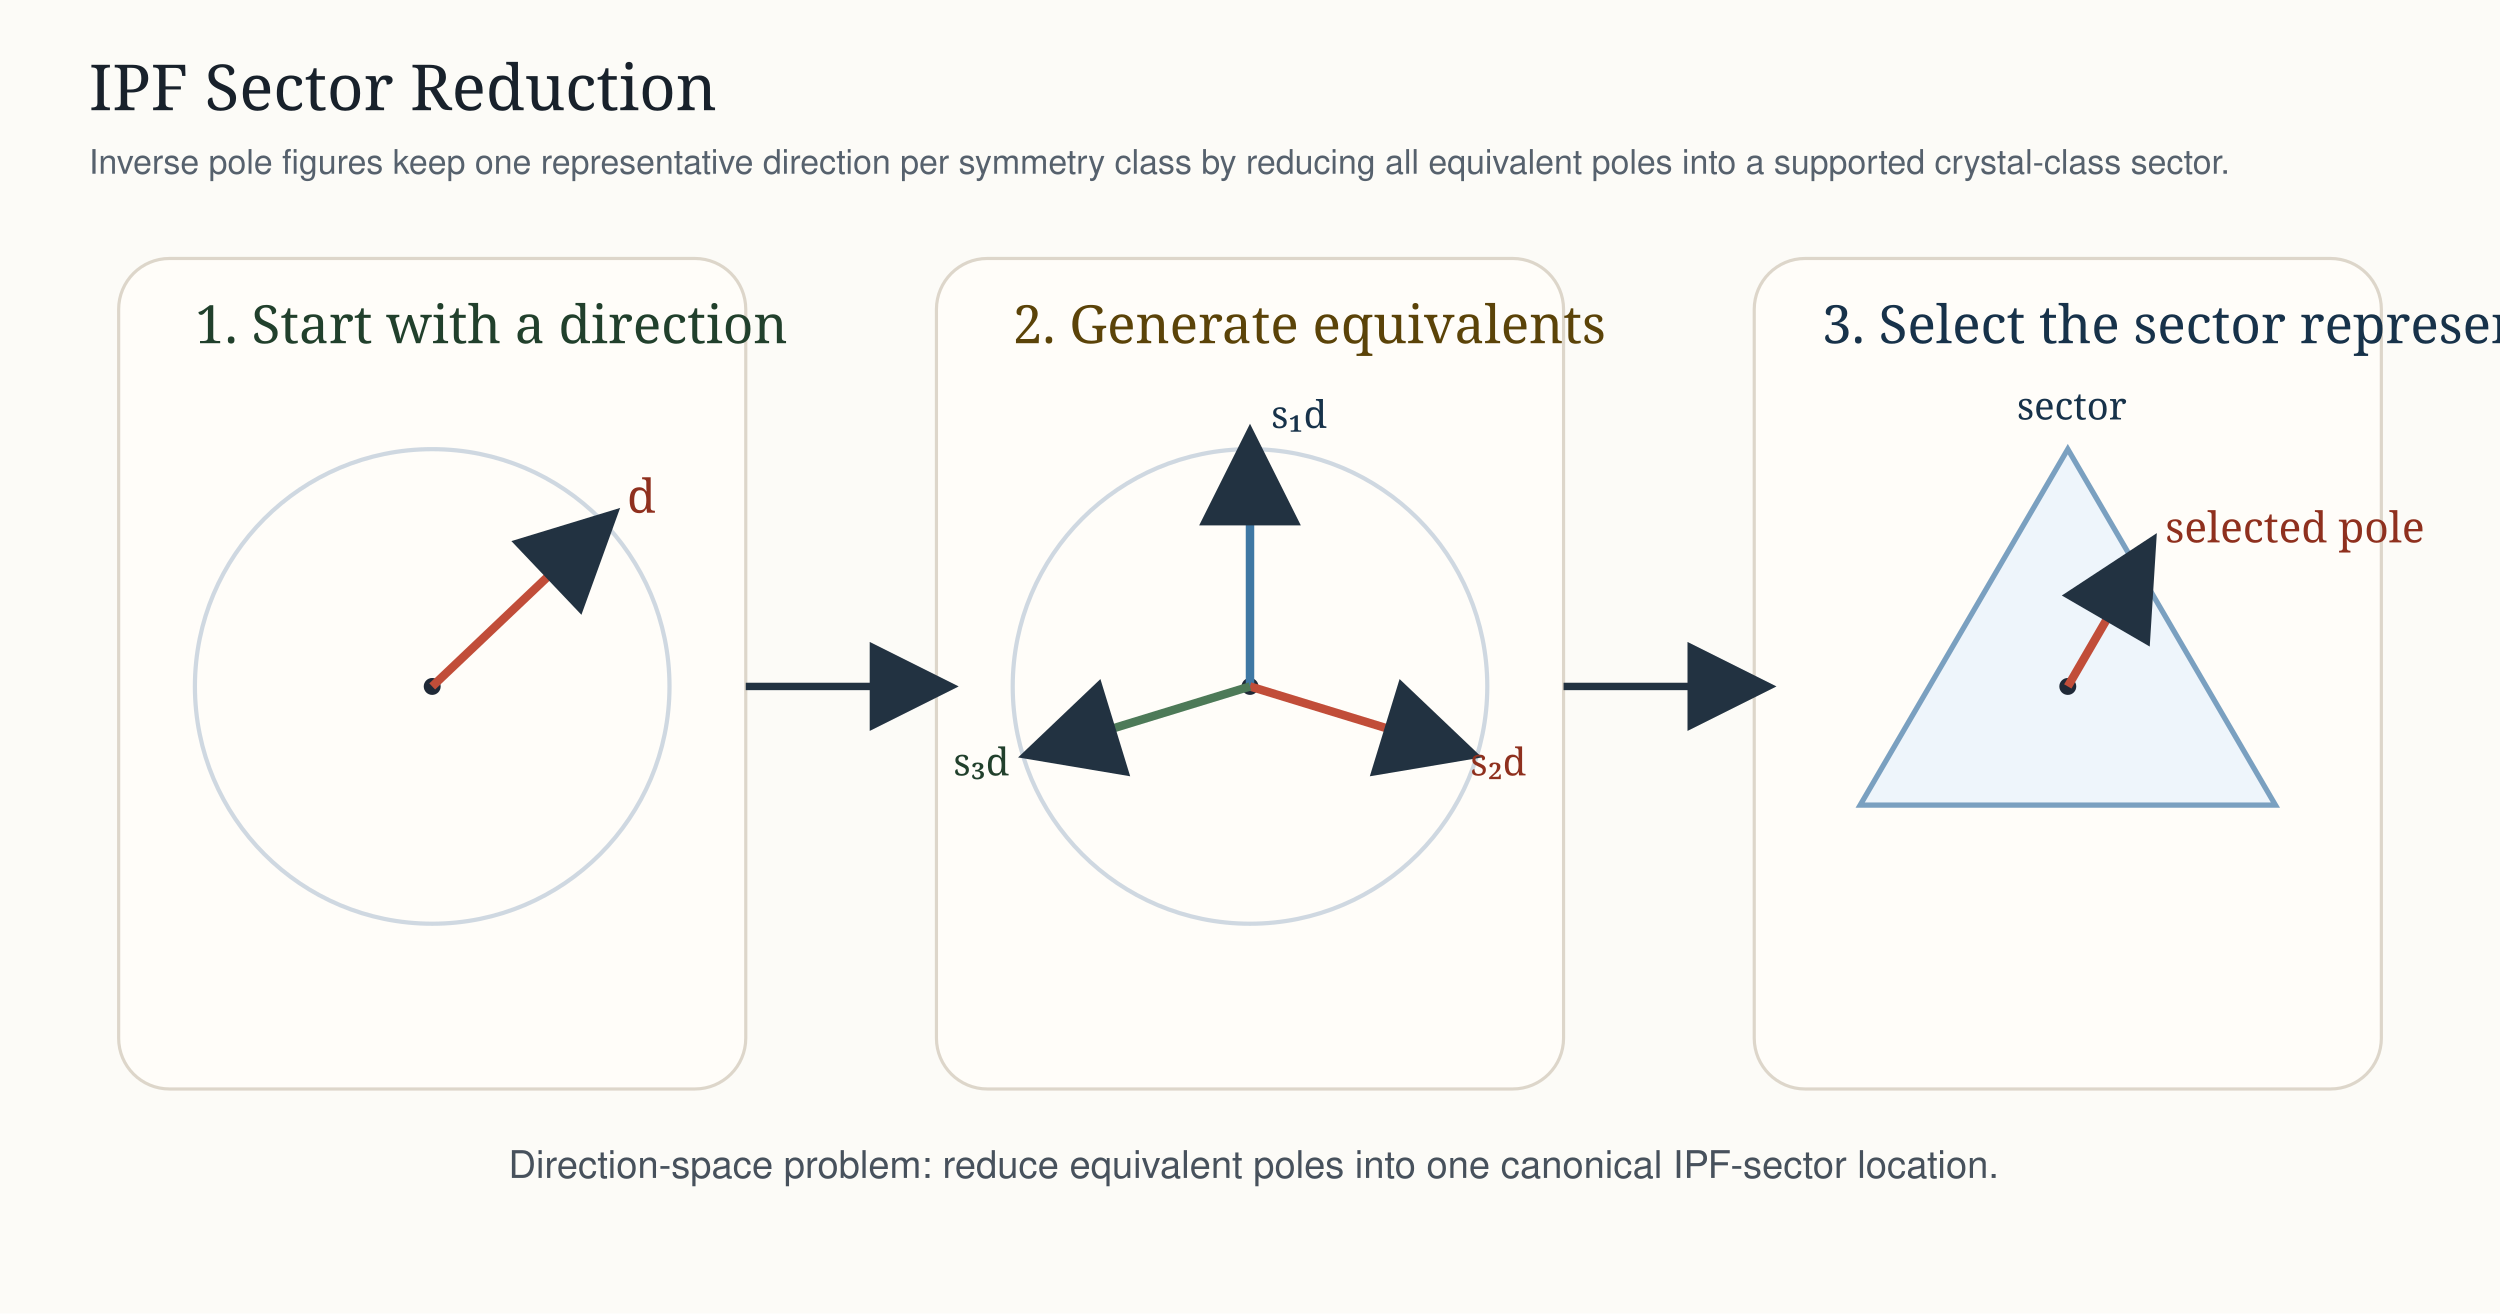
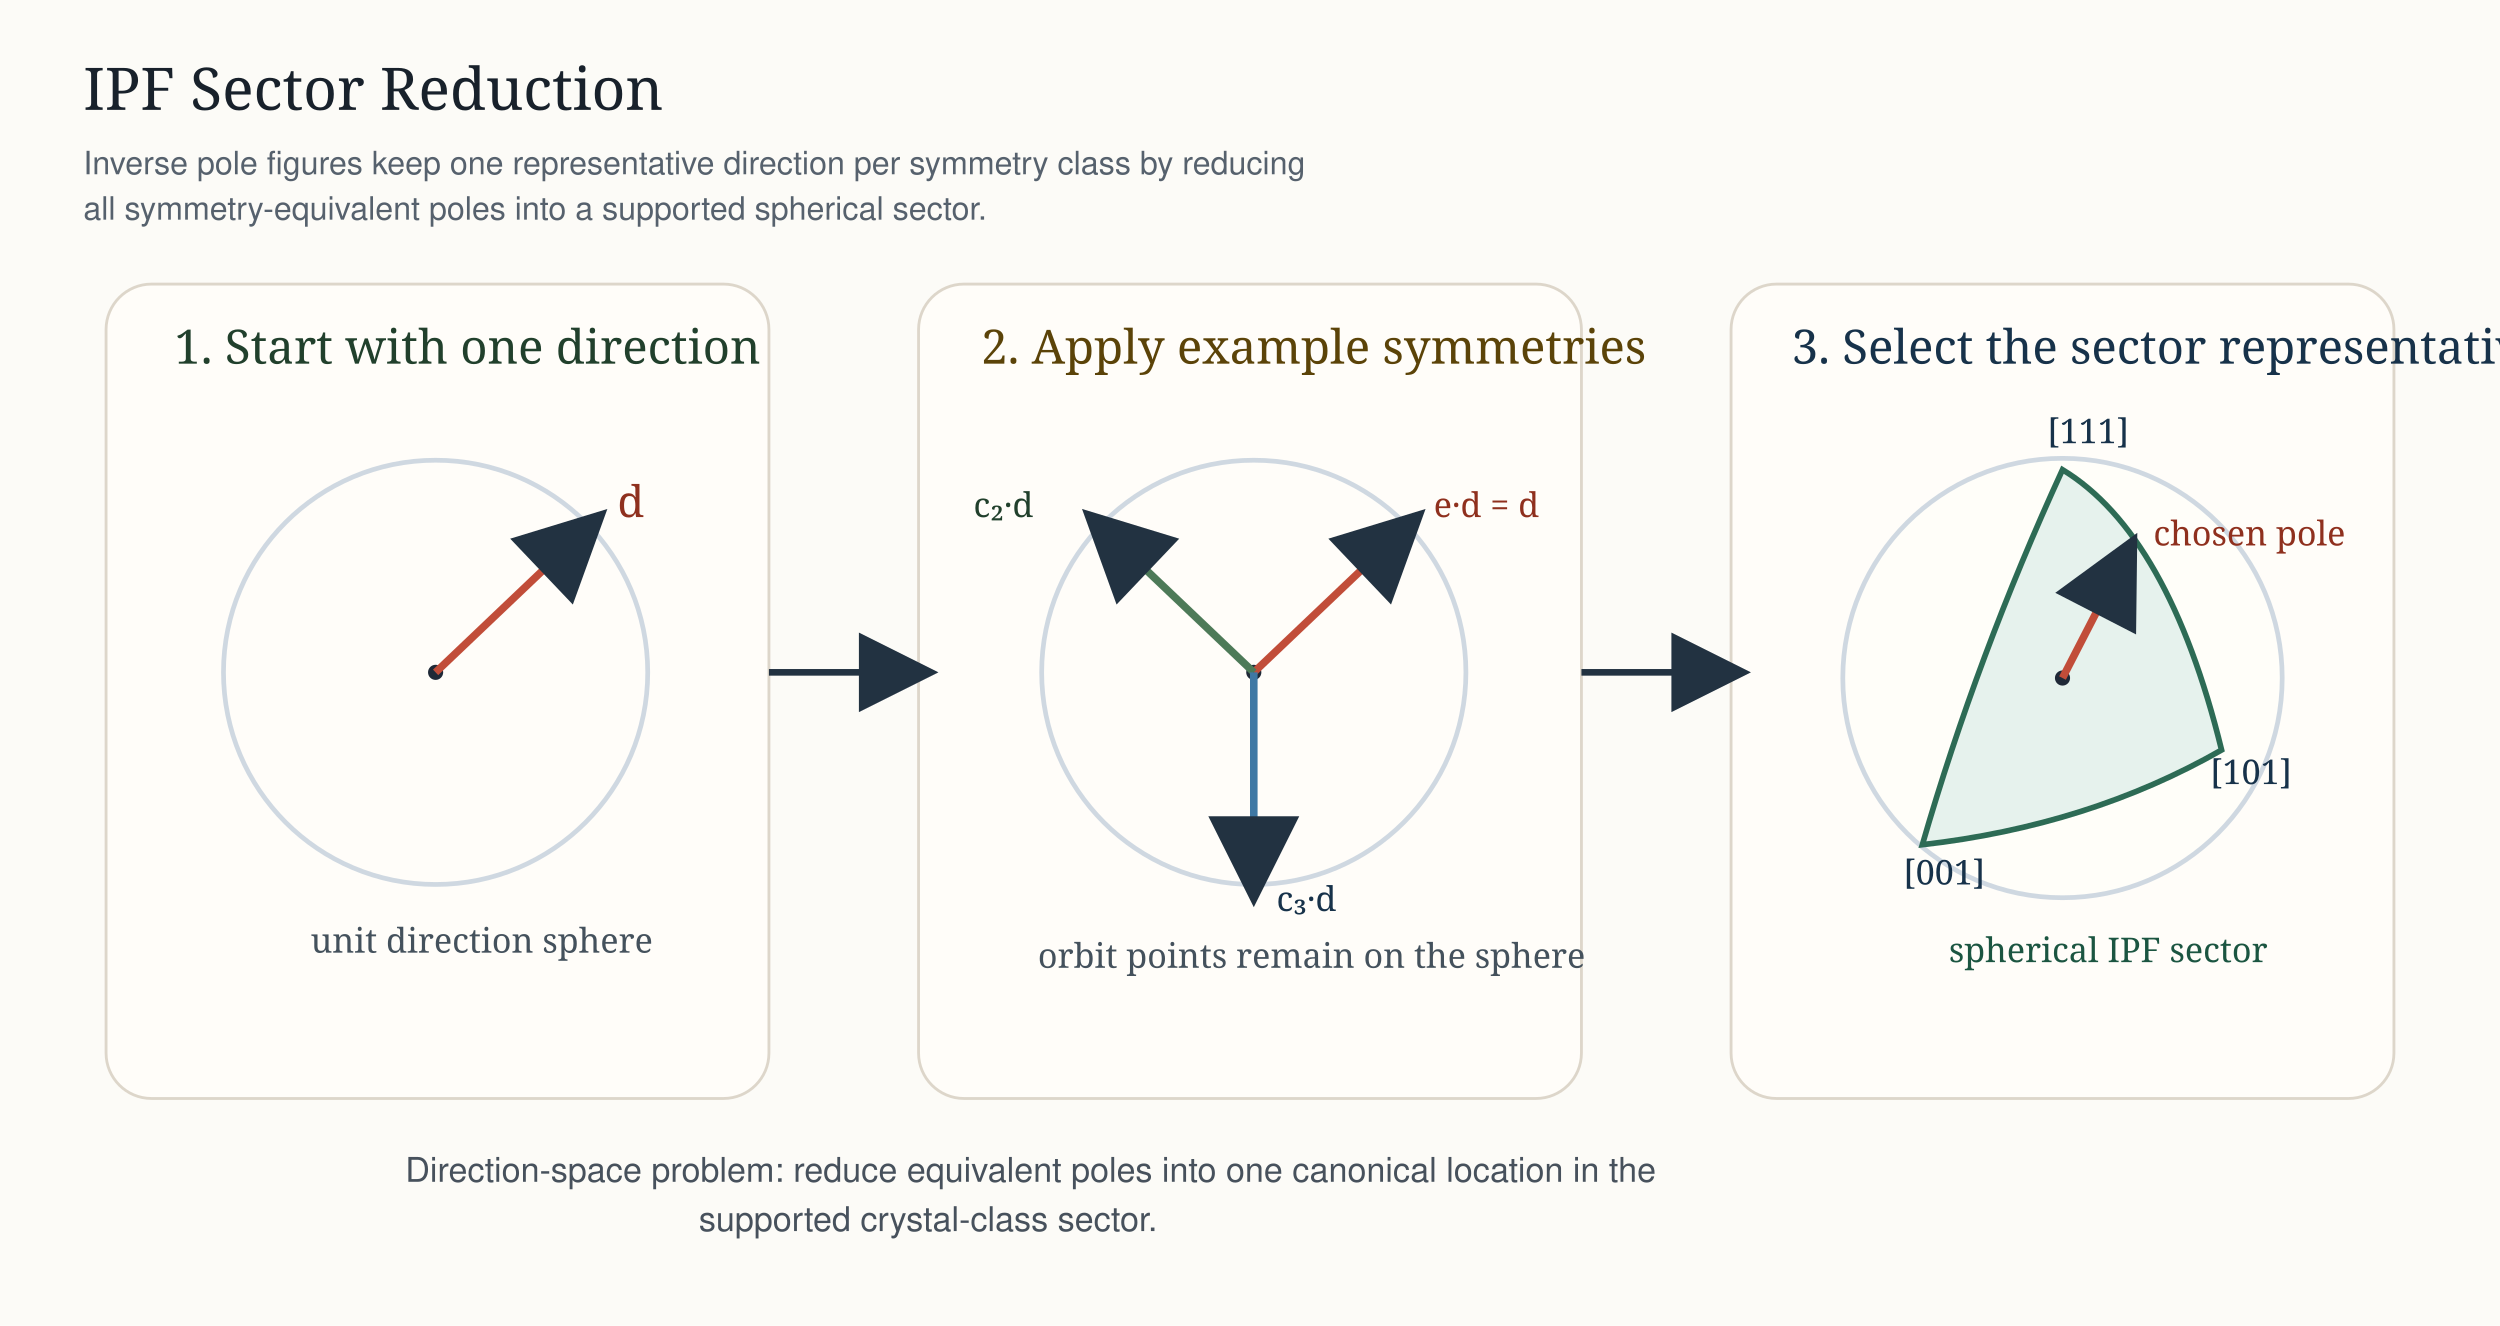
- <svg xmlns="http://www.w3.org/2000/svg" width="1180" height="620" viewBox="0 0 1180 620">
+ <svg xmlns="http://www.w3.org/2000/svg" width="1320" height="700" viewBox="0 0 1320 700">
  <defs>
    <marker id="arrow" markerWidth="12" markerHeight="12" refX="9" refY="6" orient="auto">
      <path d="M0,0 L12,6 L0,12 z" fill="#223241" />
    </marker>
  </defs>
-   <rect width="1180" height="620" fill="#fcfbf7" />
-   <text x="42" y="52" font-size="30" font-family="Georgia, serif" fill="#18212b">IPF Sector Reduction</text>
-   <text x="42" y="82" font-size="16" font-family="Helvetica, Arial, sans-serif" fill="#56616d">
-     Inverse pole figures keep one representative direction per symmetry class by reducing all equivalent poles into a supported crystal-class sector.
+   <rect width="1320" height="700" fill="#fcfbf7" />
+   <text x="44" y="58" font-size="31" font-family="Georgia, serif" fill="#18212b">IPF Sector Reduction</text>
+   <text x="44" y="92" font-size="17" font-family="Helvetica, Arial, sans-serif" fill="#56616d">
+     Inverse pole figures keep one representative direction per symmetry class by reducing
  </text>
-   <rect x="56" y="122" width="296" height="392" rx="24" fill="#fffdf9" stroke="#ddd6ca" stroke-width="1.5" />
-   <rect x="442" y="122" width="296" height="392" rx="24" fill="#fffdf9" stroke="#ddd6ca" stroke-width="1.5" />
-   <rect x="828" y="122" width="296" height="392" rx="24" fill="#fffdf9" stroke="#ddd6ca" stroke-width="1.5" />
-   <text x="92" y="162" font-size="25" font-family="Georgia, serif" fill="#21402c">1. Start with a direction</text>
-   <g transform="translate(204,324)">
-     <circle cx="0" cy="0" r="112" fill="none" stroke="#cfd8e1" stroke-width="2" />
+   <text x="44" y="116" font-size="17" font-family="Helvetica, Arial, sans-serif" fill="#56616d">
+     all symmetry-equivalent poles into a supported spherical sector.
+   </text>
+   <rect x="56" y="150" width="350" height="430" rx="24" fill="#fffdf9" stroke="#ddd6ca" stroke-width="1.5" />
+   <rect x="485" y="150" width="350" height="430" rx="24" fill="#fffdf9" stroke="#ddd6ca" stroke-width="1.5" />
+   <rect x="914" y="150" width="350" height="430" rx="24" fill="#fffdf9" stroke="#ddd6ca" stroke-width="1.5" />
+   <text x="92" y="192" font-size="25" font-family="Georgia, serif" fill="#21402c">1. Start with one direction</text>
+   <g transform="translate(230,355)">
+     <circle cx="0" cy="0" r="112" fill="none" stroke="#cfd8e1" stroke-width="2.5" />
    <circle cx="0" cy="0" r="4" fill="#1f2937" />
-     <line x1="0" y1="0" x2="80" y2="-76" stroke="#c14d39" stroke-width="4" marker-end="url(#arrow)" />
-     <text x="92" y="-82" font-size="22" font-family="Georgia, serif" fill="#8f301e">d</text>
+     <line x1="0" y1="0" x2="82" y2="-78" stroke="#c14d39" stroke-width="4" marker-end="url(#arrow)" />
+     <text x="96" y="-82" font-size="23" font-family="Georgia, serif" fill="#8f301e">d</text>
+     <text x="-66" y="148" font-size="18" font-family="Georgia, serif" fill="#44515c">unit direction sphere</text>
  </g>
-   <text x="478" y="162" font-size="25" font-family="Georgia, serif" fill="#5b4308">2. Generate equivalents</text>
-   <g transform="translate(590,324)">
-     <circle cx="0" cy="0" r="112" fill="none" stroke="#cfd8e1" stroke-width="2" />
+   <text x="518" y="192" font-size="25" font-family="Georgia, serif" fill="#5b4308">2. Apply example symmetries</text>
+   <g transform="translate(662,355)">
+     <circle cx="0" cy="0" r="112" fill="none" stroke="#cfd8e1" stroke-width="2.5" />
    <circle cx="0" cy="0" r="4" fill="#1f2937" />
-     <line x1="0" y1="0" x2="0" y2="-112" stroke="#3f78a4" stroke-width="4" marker-end="url(#arrow)" />
-     <line x1="0" y1="0" x2="98" y2="30" stroke="#c14d39" stroke-width="4" marker-end="url(#arrow)" />
-     <line x1="0" y1="0" x2="-98" y2="30" stroke="#4d7a58" stroke-width="4" marker-end="url(#arrow)" />
-     <text x="10" y="-122" font-size="18" font-family="Georgia, serif" fill="#17324a">s₁d</text>
-     <text x="104" y="42" font-size="18" font-family="Georgia, serif" fill="#8f301e">s₂d</text>
-     <text x="-140" y="42" font-size="18" font-family="Georgia, serif" fill="#21402c">s₃d</text>
+     <line x1="0" y1="0" x2="82" y2="-78" stroke="#c14d39" stroke-width="4" marker-end="url(#arrow)" />
+     <line x1="0" y1="0" x2="-82" y2="-78" stroke="#4d7a58" stroke-width="4" marker-end="url(#arrow)" />
+     <line x1="0" y1="0" x2="0" y2="112" stroke="#3f78a4" stroke-width="4" marker-end="url(#arrow)" />
+     <text x="95" y="-82" font-size="18" font-family="Georgia, serif" fill="#8f301e">e·d = d</text>
+     <text x="-148" y="-82" font-size="18" font-family="Georgia, serif" fill="#21402c">c₂·d</text>
+     <text x="12" y="126" font-size="18" font-family="Georgia, serif" fill="#17324a">c₃·d</text>
+     <text x="-114" y="156" font-size="18" font-family="Georgia, serif" fill="#44515c">orbit points remain on the sphere</text>
  </g>
-   <text x="860" y="162" font-size="25" font-family="Georgia, serif" fill="#17324a">3. Select the sector representative</text>
-   <g transform="translate(976,324)">
-     <polygon points="0,-112 98,56 -98,56" fill="#eef5fb" stroke="#7aa0c0" stroke-width="2.5" />
+   <text x="946" y="192" font-size="25" font-family="Georgia, serif" fill="#17324a">3. Select the sector representative</text>
+   <g transform="translate(1089,358)">
+     <circle cx="0" cy="0" r="116" fill="#fffef9" stroke="#cfd8e1" stroke-width="2.5" />
+     <path d="M-74 88 Q-45 -12 0 -110 Q56 -76 84 38 Q14 78 -74 88 Z" fill="#e6f2ed" stroke="#2d6b55" stroke-width="3" />
    <circle cx="0" cy="0" r="4" fill="#1f2937" />
-     <line x1="0" y1="0" x2="36" y2="-62" stroke="#c14d39" stroke-width="4" marker-end="url(#arrow)" />
-     <text x="46" y="-68" font-size="20" font-family="Georgia, serif" fill="#8f301e">selected pole</text>
-     <text x="-24" y="-126" font-size="18" font-family="Georgia, serif" fill="#17324a">sector</text>
+     <line x1="0" y1="0" x2="34" y2="-66" stroke="#c14d39" stroke-width="4" marker-end="url(#arrow)" />
+     <text x="-84" y="109" font-size="18" font-family="Georgia, serif" fill="#17324a">[001]</text>
+     <text x="78" y="56" font-size="18" font-family="Georgia, serif" fill="#17324a">[101]</text>
+     <text x="-8" y="-124" font-size="18" font-family="Georgia, serif" fill="#17324a">[111]</text>
+     <text x="48" y="-70" font-size="18" font-family="Georgia, serif" fill="#8f301e">chosen pole</text>
+     <text x="-60" y="150" font-size="18" font-family="Georgia, serif" fill="#1b5541">spherical IPF sector</text>
  </g>
-   <line x1="352" y1="324" x2="442" y2="324" stroke="#223241" stroke-width="3.5" marker-end="url(#arrow)" />
-   <line x1="738" y1="324" x2="828" y2="324" stroke="#223241" stroke-width="3.5" marker-end="url(#arrow)" />
-   <text x="240" y="556" font-size="18" font-family="Helvetica, Arial, sans-serif" fill="#47515c">
-     Direction-space problem: reduce equivalent poles into one canonical IPF-sector location.
+   <line x1="406" y1="355" x2="485" y2="355" stroke="#223241" stroke-width="3.5" marker-end="url(#arrow)" />
+   <line x1="835" y1="355" x2="914" y2="355" stroke="#223241" stroke-width="3.5" marker-end="url(#arrow)" />
+   <text x="214" y="624" font-size="18" font-family="Helvetica, Arial, sans-serif" fill="#47515c">
+     Direction-space problem: reduce equivalent poles into one canonical location in the
+   </text>
+   <text x="369" y="650" font-size="18" font-family="Helvetica, Arial, sans-serif" fill="#47515c">
+     supported crystal-class sector.
  </text>
</svg>
